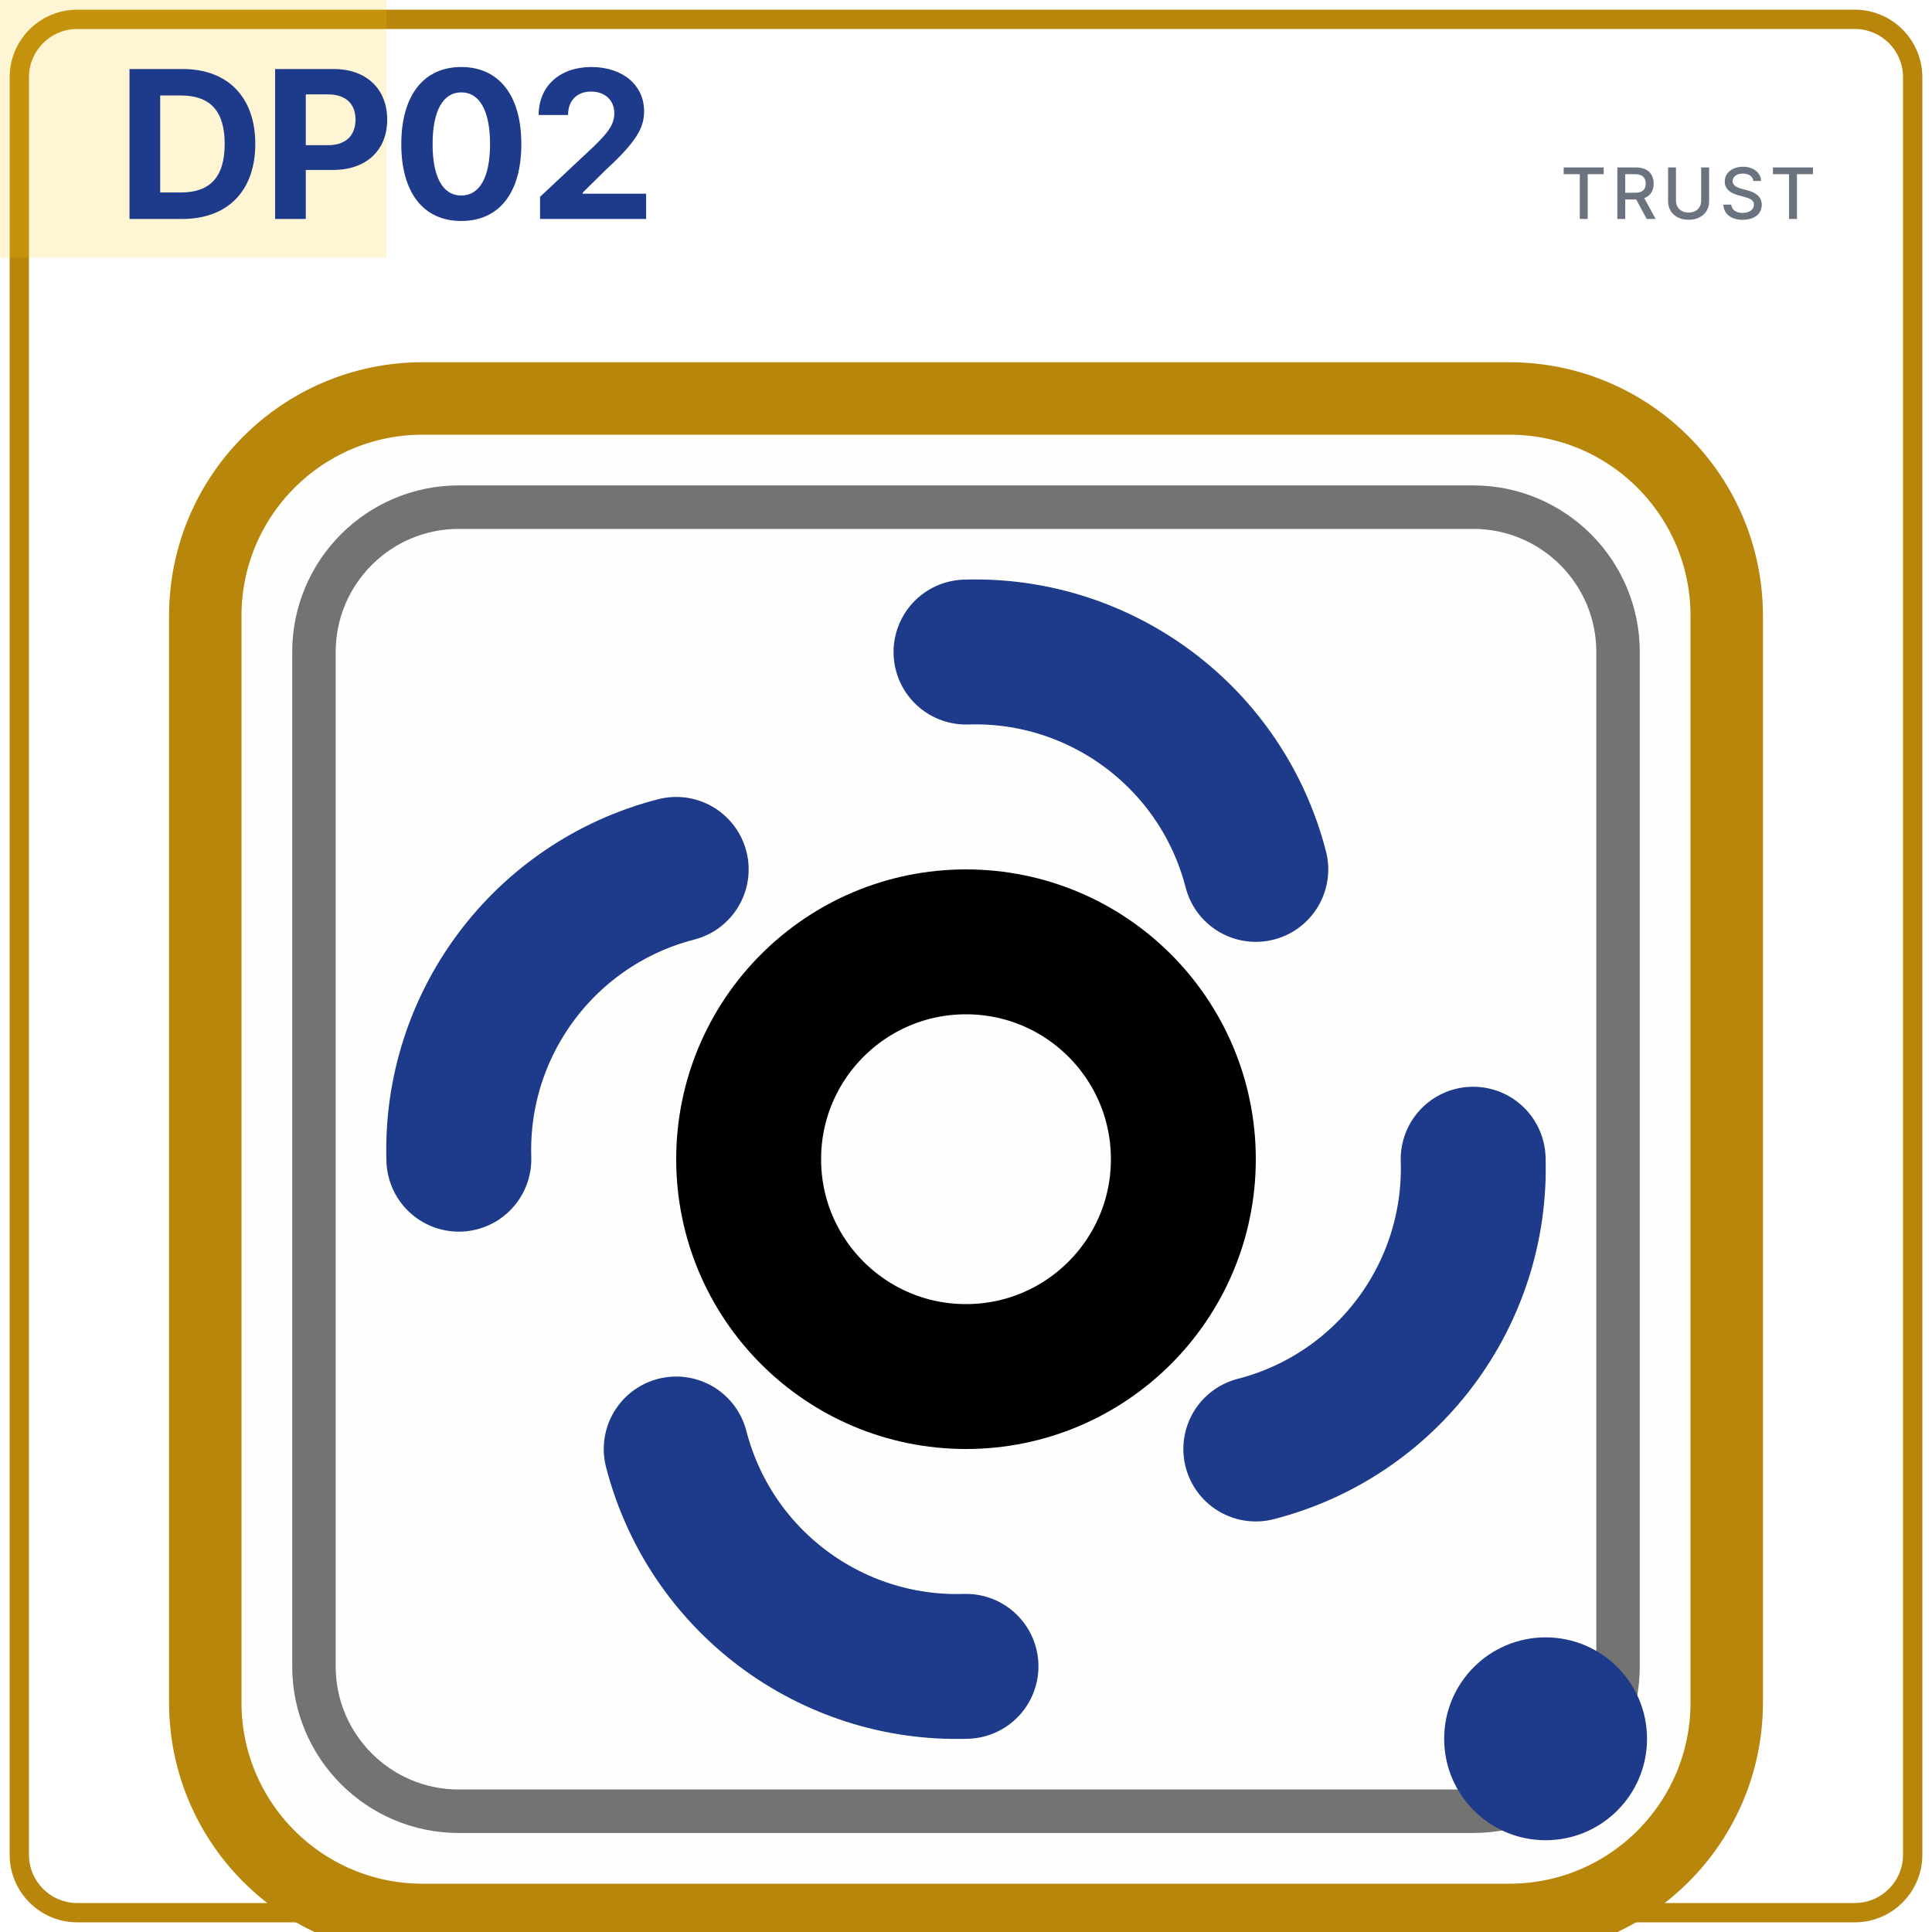
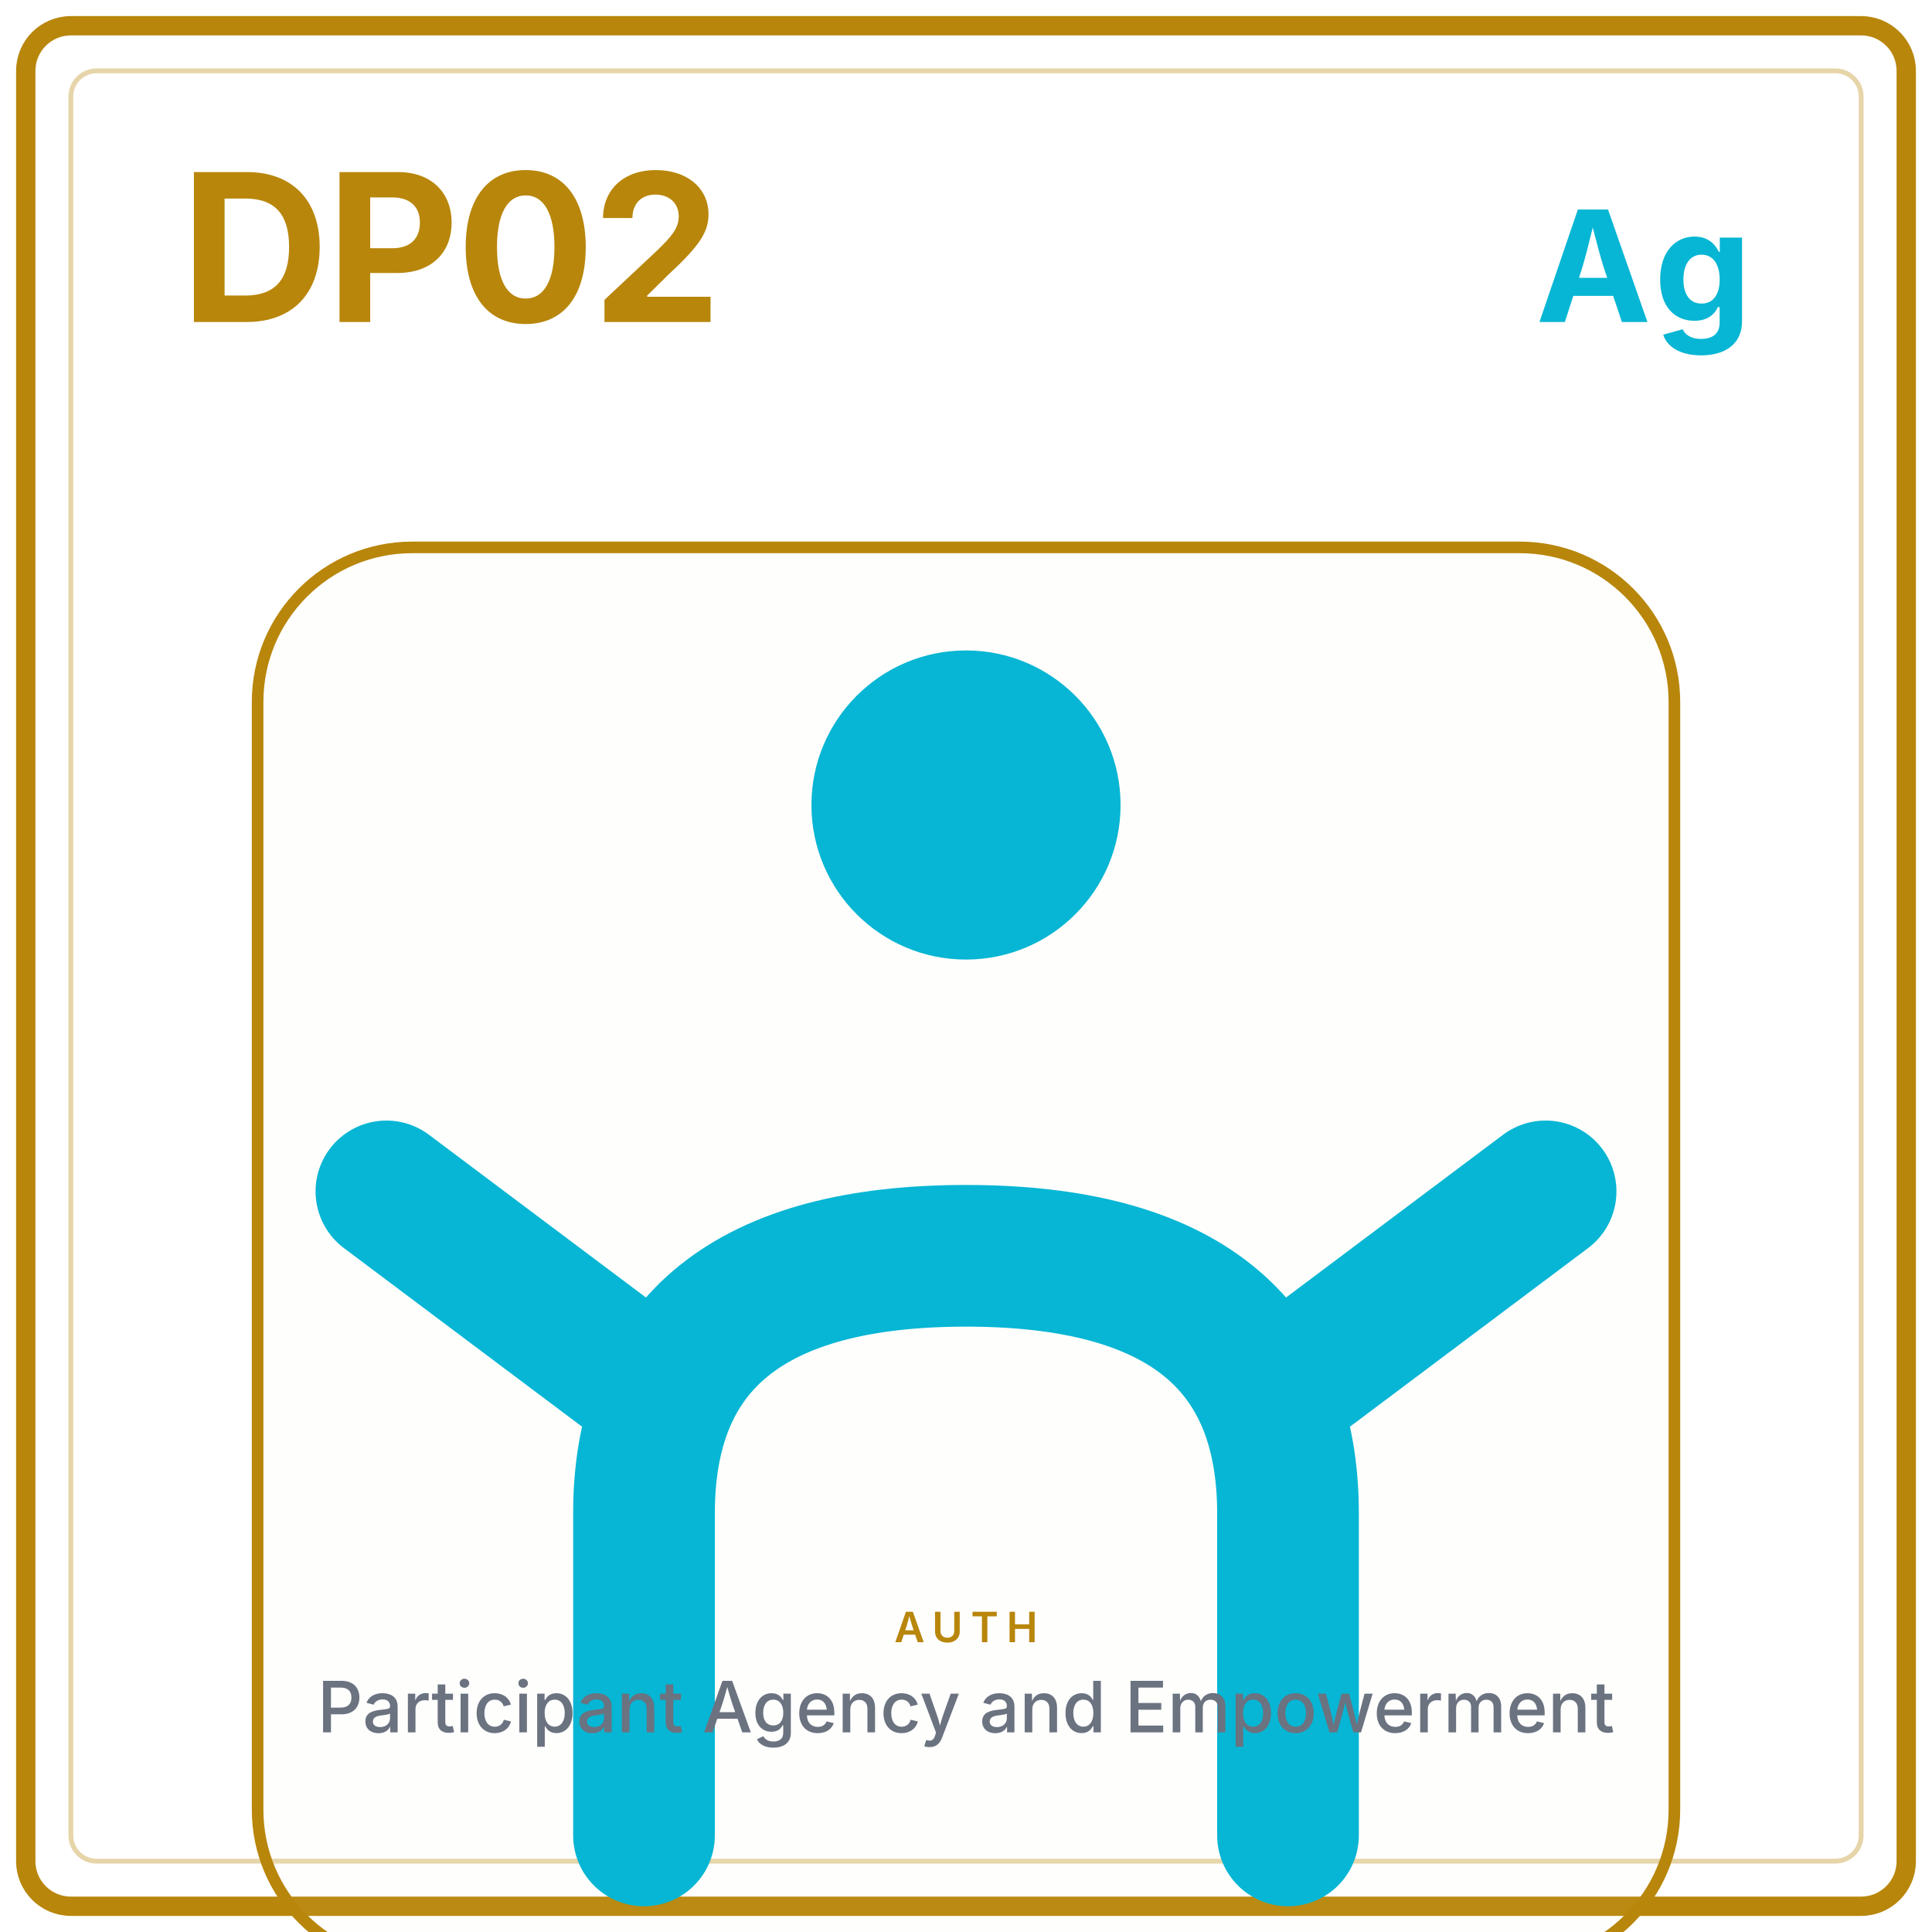
<svg xmlns="http://www.w3.org/2000/svg" viewBox="0 0 600 600" width="600" height="600" role="img" aria-labelledby="t">
  <rect width="600" height="600" fill="#ffffff" />
-   <rect x="6" y="6" width="588" height="588" rx="18" fill="none" stroke="#b8860b" stroke-width="6" />
-   <rect x="0" y="0" width="120" height="80" fill="#facc15" fill-opacity="0.18" />
-   <text x="36" y="68" font-family="Inter, &quot;SF Pro Text&quot;, &quot;Segoe UI&quot;, system-ui, sans-serif" font-size="64" font-weight="700" fill="#1e3a8a" letter-spacing="-1">DP02</text>
-   <text x="564" y="68" font-family="Inter, &quot;SF Pro Text&quot;, &quot;Segoe UI&quot;, system-ui, sans-serif" font-size="22" font-weight="500" fill="#6b7280" text-anchor="end" letter-spacing="1.5">TRUST</text>
-   <svg x="30" y="90" width="540" height="540" viewBox="0 0 24 24" fill="none" stroke="#1f2937" stroke-width="2" stroke-linecap="round" stroke-linejoin="round">
-     <rect x="1.5" y="1.5" width="21" height="21" rx="3" fill="#f5e9c8" fill-opacity="0.06" stroke="#b8860b" stroke-width="1" />
-     <rect x="3" y="3" width="18" height="18" rx="2" fill="none" stroke="currentColor" stroke-width="0.6" stroke-opacity="0.55" />
-     <circle cx="20" cy="20" r="1.4" fill="#1e3a8a" stroke="none" />
-     <circle cx="12" cy="12" r="3" stroke="currentColor" fill="none" />
-     <path d="M12 5 A4 4 0 0 1 16 8" stroke="#1e3a8a" fill="none" />
-     <path d="M19 12 A4 4 0 0 1 16 16" stroke="#1e3a8a" fill="none" />
-     <path d="M12 19 A4 4 0 0 1 8 16" stroke="#1e3a8a" fill="none" />
-     <path d="M5 12 A4 4 0 0 1 8 8" stroke="#1e3a8a" fill="none" />
+   <rect x="8" y="8" width="584" height="584" rx="14" fill="none" stroke="#b8860b" stroke-width="6" />
+   <rect x="22" y="22" width="556" height="556" rx="8" fill="none" stroke="#b8860b" stroke-width="1.5" stroke-opacity="0.35" />
+   <text x="56" y="100" font-family="Inter, &quot;SF Pro Text&quot;, &quot;Segoe UI&quot;, system-ui, sans-serif" font-size="64" font-weight="700" fill="#b8860b" letter-spacing="-1">DP02</text>
+   <text x="544" y="100" font-family="Inter, &quot;SF Pro Text&quot;, &quot;Segoe UI&quot;, system-ui, sans-serif" font-size="48" font-weight="700" fill="#06b6d4" text-anchor="end" letter-spacing="2">Ag</text>
+   <svg x="60" y="150" width="480" height="480" viewBox="0 0 24 24" fill="none">
+     <rect x="1.0" y="1.0" width="22" height="22" rx="2.4" fill="#f5e9c8" fill-opacity="0.04" stroke="#b8860b" stroke-width="0.18" />
+     <circle cx="12" cy="5" r="2.4" fill="#06b6d4" stroke="none" stroke-width="2.2" stroke-opacity="1.0" />
+     <path d="M 7 21 L 7 16 Q 7 12 12 12 Q 17 12 17 16 L 17 21" fill="none" stroke="#06b6d4" stroke-width="2.2" stroke-opacity="1.0" stroke-linejoin="round" stroke-linecap="round" />
+     <path d="M 7 14 L 3 11" fill="none" stroke="#06b6d4" stroke-width="2.2" stroke-opacity="1.0" stroke-linejoin="round" stroke-linecap="round" />
+     <path d="M 17 14 L 21 11" fill="none" stroke="#06b6d4" stroke-width="2.2" stroke-opacity="1.0" stroke-linejoin="round" stroke-linecap="round" />
  </svg>
+   <text x="300" y="538" font-family="Inter, &quot;SF Pro Text&quot;, &quot;Segoe UI&quot;, system-ui, sans-serif" font-size="22" font-weight="500" fill="#6b7280" text-anchor="middle">Participant Agency and Empowerment</text>
+   <text x="300" y="510" font-family="Inter, &quot;SF Pro Text&quot;, &quot;Segoe UI&quot;, system-ui, sans-serif" font-size="13" font-weight="600" fill="#b8860b" text-anchor="middle" letter-spacing="2.5">AUTH</text>
</svg>
